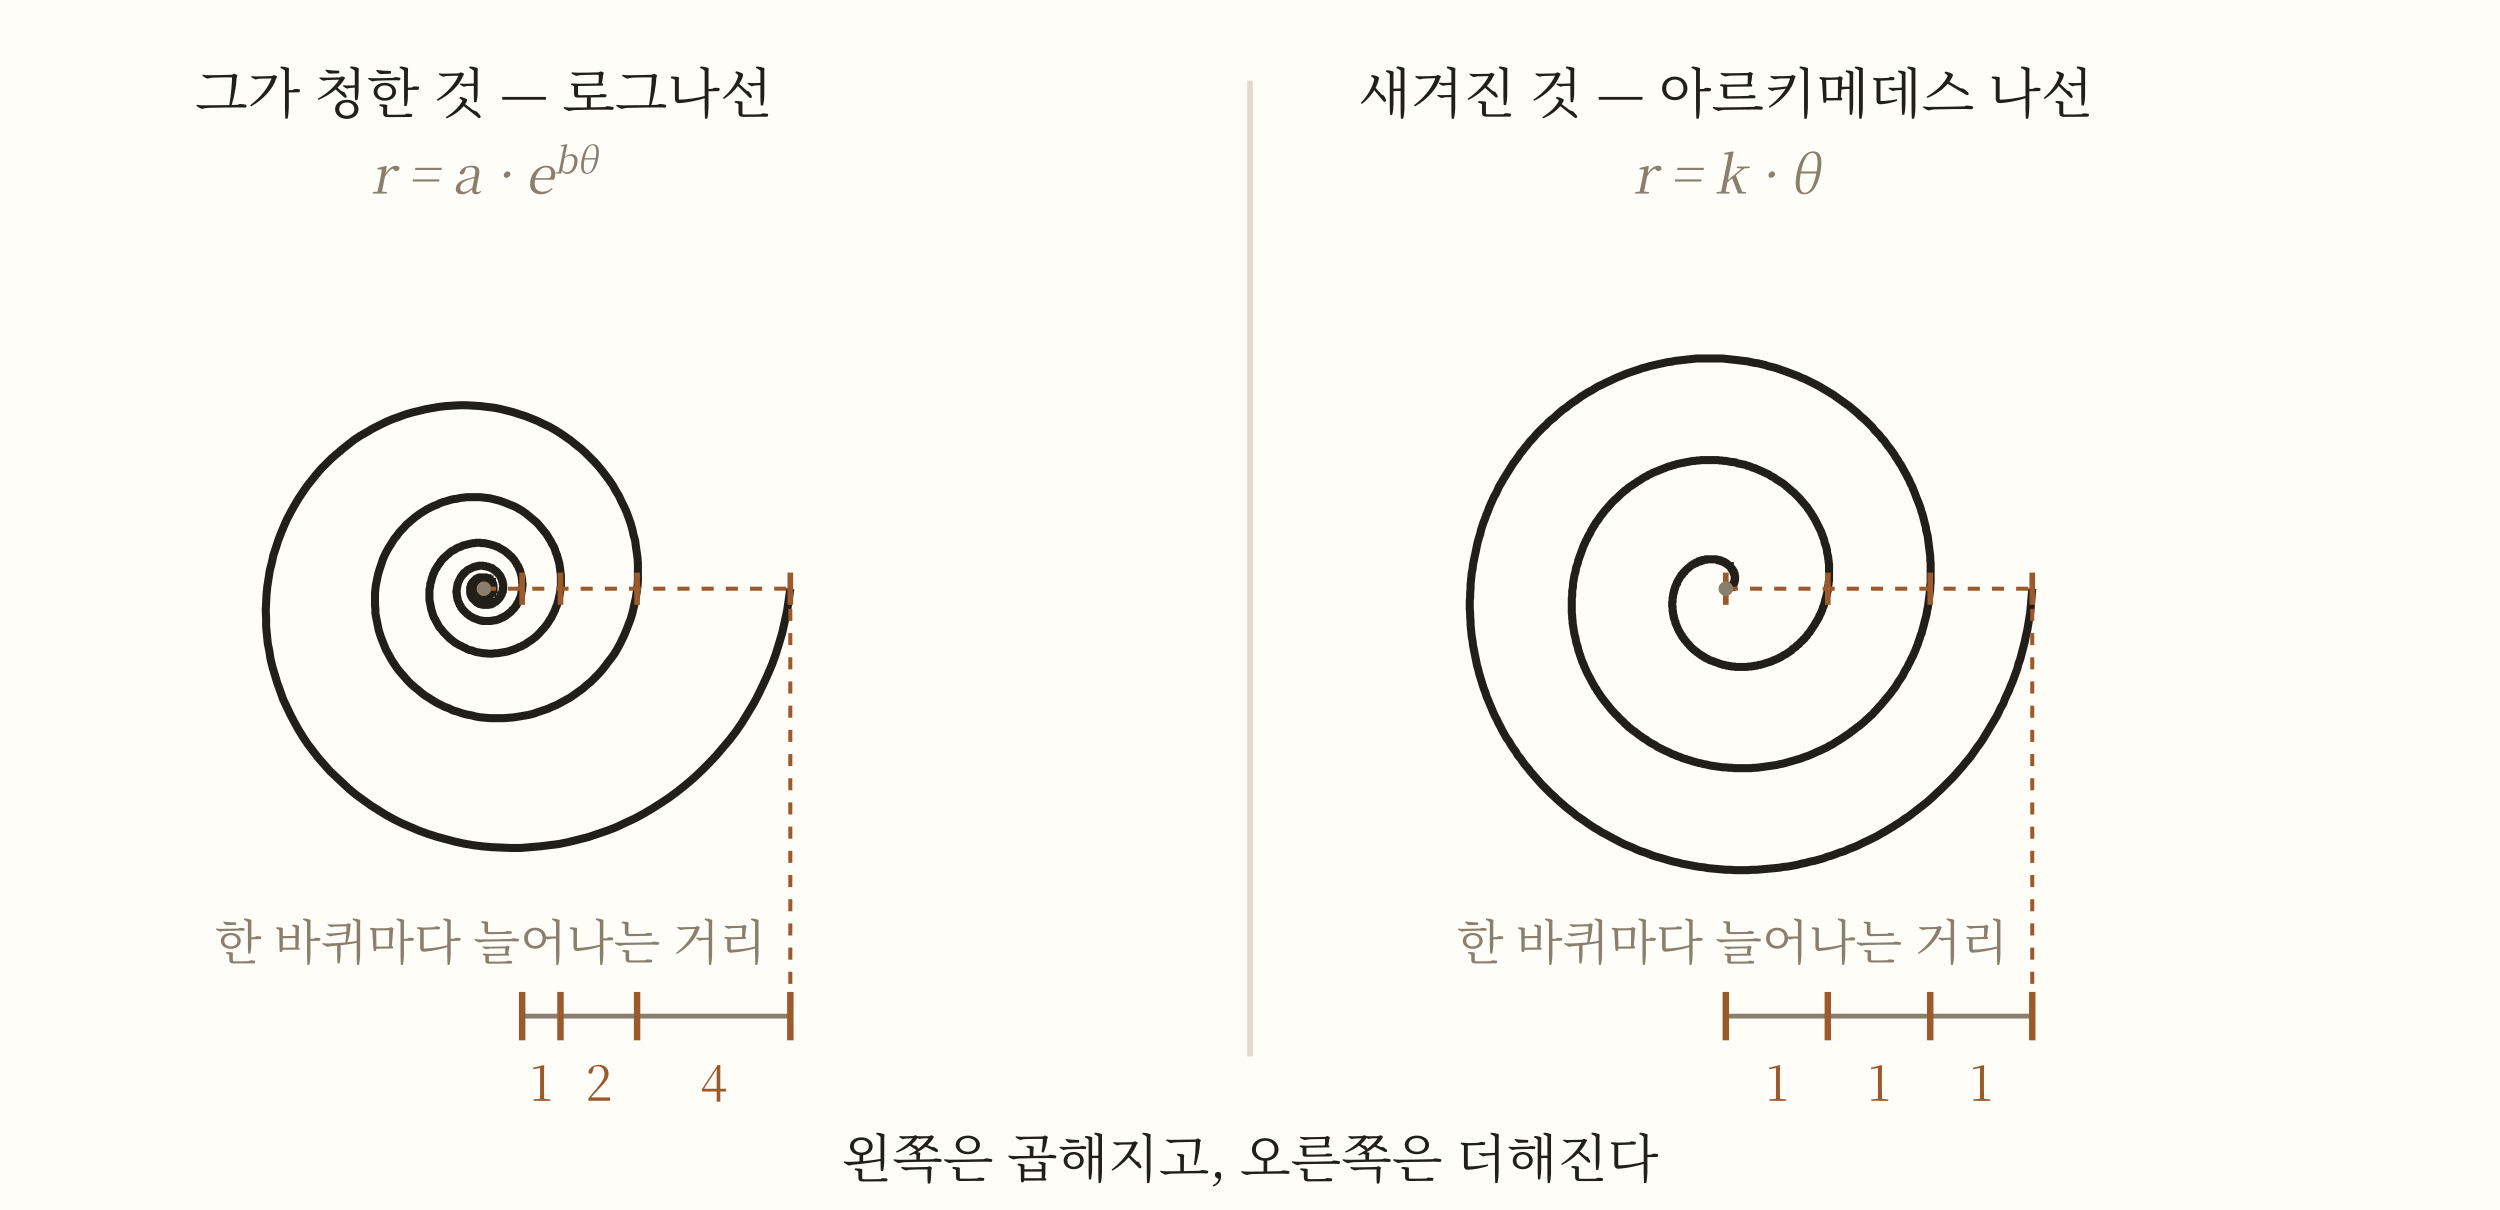
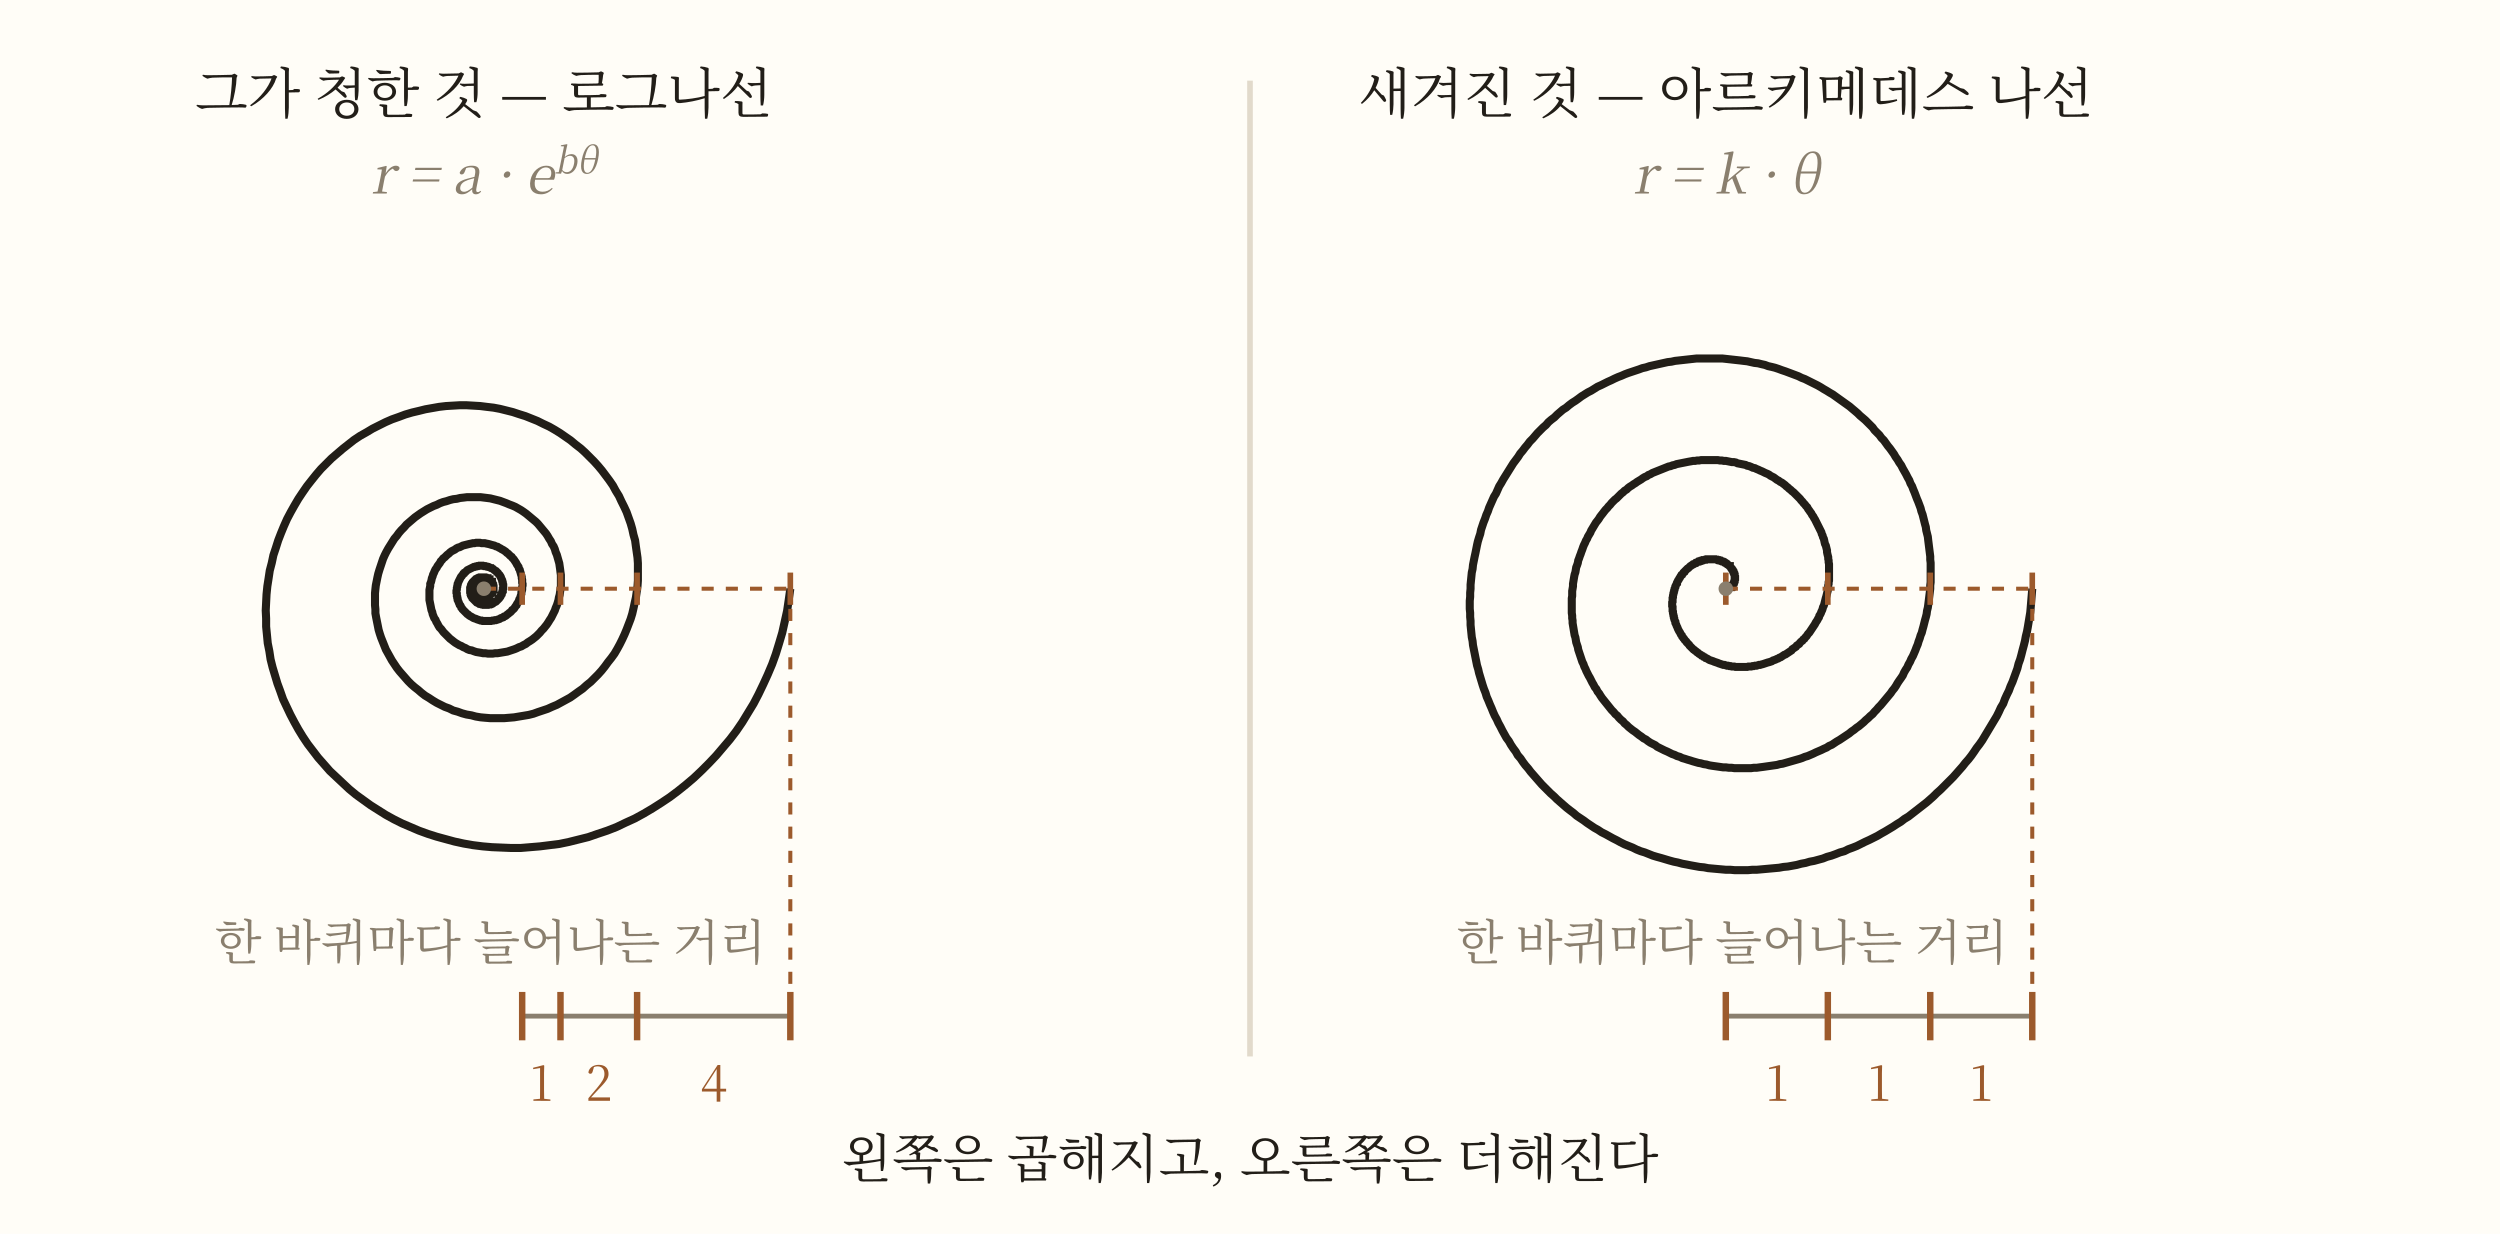
- <svg xmlns="http://www.w3.org/2000/svg" viewBox="0 0 620 300" role="img" aria-label="베르누이가 청한 로그나선과 실제로 새겨진 아르키메데스 나선 — 한 바퀴마다 늘어나는 거리를 가로 반지름선 위에서 잰 비교">
+ <svg xmlns="http://www.w3.org/2000/svg" viewBox="0 0 620 306" role="img" aria-label="베르누이가 청한 로그나선과 실제로 새겨진 아르키메데스 나선 — 한 바퀴마다 늘어나는 거리를 가로 반지름선 위에서 잰 비교">
  <style>text{font-variant-numeric:lining-nums;font-feature-settings:"lnum" 1;}</style>
-   <rect width="620" height="300" fill="#FFFDF7" />
+   <rect width="620" height="306" fill="#FFFDF7" />
  <line x1="310" y1="20" x2="310" y2="262" stroke="#E2DACB" stroke-width="1.4" />
  <text x="120" y="28" font-family="EB Garamond, Georgia, 'Noto Serif KR', 'Noto Serif CJK KR', NanumMyeongjo, Batang, AppleMyungjo, serif" font-size="13.5" fill="#221E18" text-anchor="middle">그가 청한 것 — 로그나선</text>
  <text x="120" y="48" font-family="EB Garamond, Georgia, 'Noto Serif KR', 'Noto Serif CJK KR', NanumMyeongjo, Batang, AppleMyungjo, serif" font-style="italic" font-size="13" fill="#8A7F6E" text-anchor="middle">r = a · e<tspan font-size="9" dy="-5">bθ</tspan>
  </text>
  <polyline points="120.6,146.0 120.6,146.0 120.6,146.0 120.6,145.9 120.6,145.9 120.6,145.9 120.6,145.9 120.6,145.8 120.6,145.8 120.6,145.8 120.6,145.8 120.6,145.8 120.6,145.7 120.6,145.7 120.5,145.7 120.5,145.7 120.5,145.6 120.5,145.6 120.5,145.6 120.5,145.6 120.5,145.6 120.5,145.6 120.4,145.5 120.4,145.5 120.4,145.5 120.4,145.5 120.4,145.5 120.4,145.4 120.3,145.4 120.3,145.4 120.3,145.4 120.3,145.4 120.3,145.4 120.2,145.4 120.2,145.4 120.2,145.3 120.2,145.3 120.1,145.3 120.1,145.3 120.1,145.3 120.1,145.3 120.0,145.3 120.0,145.3 120.0,145.3 120.0,145.3 119.9,145.3 119.9,145.3 119.9,145.3 119.9,145.3 119.8,145.3 119.8,145.3 119.8,145.3 119.8,145.3 119.7,145.3 119.7,145.3 119.7,145.3 119.7,145.3 119.6,145.4 119.6,145.4 119.6,145.4 119.6,145.4 119.5,145.4 119.5,145.4 119.5,145.4 119.5,145.5 119.4,145.5 119.4,145.5 119.4,145.5 119.4,145.5 119.4,145.5 119.3,145.6 119.3,145.6 119.3,145.6 119.3,145.6 119.3,145.7 119.3,145.7 119.2,145.7 119.2,145.7 119.2,145.8 119.2,145.8 119.2,145.8 119.2,145.9 119.2,145.9 119.2,145.9 119.2,145.9 119.2,146.0 119.2,146.0 119.2,146.0 119.2,146.1 119.2,146.1 119.2,146.1 119.2,146.2 119.2,146.2 119.2,146.2 119.2,146.3 119.2,146.3 119.2,146.3 119.2,146.4 119.2,146.4 119.2,146.4 119.2,146.4 119.2,146.5 119.3,146.5 119.3,146.5 119.3,146.6 119.3,146.6 119.3,146.6 119.3,146.6 119.4,146.7 119.4,146.7 119.4,146.7 119.4,146.7 119.5,146.8 119.5,146.8 119.5,146.8 119.5,146.8 119.6,146.9 119.6,146.9 119.6,146.9 119.7,146.9 119.7,146.9 119.7,146.9 119.8,146.9 119.8,147.0 119.8,147.0 119.9,147.0 119.9,147.0 119.9,147.0 120.0,147.0 120.0,147.0 120.1,147.0 120.1,147.0 120.1,147.0 120.2,147.0 120.2,147.0 120.2,147.0 120.3,147.0 120.3,147.0 120.4,147.0 120.4,147.0 120.4,147.0 120.5,146.9 120.5,146.9 120.5,146.9 120.6,146.9 120.6,146.9 120.6,146.9 120.7,146.8 120.7,146.8 120.7,146.8 120.8,146.8 120.8,146.7 120.8,146.7 120.9,146.7 120.9,146.7 120.9,146.6 120.9,146.6 121.0,146.6 121.0,146.5 121.0,146.5 121.0,146.5 121.1,146.4 121.1,146.4 121.1,146.3 121.1,146.3 121.1,146.3 121.1,146.2 121.2,146.2 121.2,146.1 121.2,146.1 121.2,146.1 121.2,146.0 121.2,146.0 121.2,145.9 121.2,145.9 121.2,145.8 121.2,145.8 121.2,145.8 121.2,145.7 121.2,145.7 121.2,145.6 121.2,145.6 121.1,145.5 121.1,145.5 121.1,145.4 121.1,145.4 121.1,145.4 121.1,145.3 121.0,145.3 121.0,145.2 121.0,145.2 121.0,145.2 120.9,145.1 120.9,145.1 120.9,145.0 120.8,145.0 120.8,145.0 120.8,144.9 120.7,144.9 120.7,144.9 120.7,144.8 120.6,144.8 120.6,144.8 120.5,144.8 120.5,144.7 120.5,144.7 120.4,144.7 120.4,144.7 120.3,144.7 120.3,144.6 120.2,144.6 120.2,144.6 120.1,144.6 120.1,144.6 120.0,144.6 120.0,144.6 119.9,144.6 119.9,144.6 119.8,144.6 119.8,144.6 119.7,144.6 119.6,144.6 119.6,144.6 119.5,144.6 119.5,144.6 119.4,144.6 119.4,144.7 119.3,144.7 119.3,144.7 119.2,144.7 119.2,144.7 119.1,144.8 119.1,144.8 119.0,144.8 119.0,144.9 118.9,144.9 118.9,144.9 118.9,145.0 118.8,145.0 118.8,145.0 118.7,145.1 118.7,145.1 118.7,145.2 118.6,145.2 118.6,145.3 118.6,145.3 118.5,145.4 118.5,145.4 118.5,145.5 118.4,145.5 118.4,145.6 118.4,145.6 118.4,145.7 118.4,145.8 118.4,145.8 118.3,145.9 118.3,145.9 118.3,146.0 118.3,146.1 118.3,146.1 118.3,146.2 118.3,146.2 118.3,146.3 118.3,146.4 118.3,146.4 118.3,146.5 118.4,146.6 118.4,146.6 118.4,146.7 118.4,146.7 118.4,146.8 118.4,146.9 118.5,146.9 118.5,147.0 118.5,147.0 118.6,147.1 118.6,147.2 118.6,147.2 118.7,147.3 118.7,147.3 118.8,147.4 118.8,147.4 118.9,147.5 118.9,147.5 119.0,147.6 119.0,147.6 119.1,147.6 119.1,147.7 119.2,147.7 119.3,147.8 119.3,147.8 119.4,147.8 119.4,147.9 119.5,147.9 119.6,147.9 119.6,147.9 119.7,147.9 119.8,148.0 119.9,148.0 119.9,148.0 120.0,148.0 120.1,148.0 120.1,148.0 120.2,148.0 120.3,148.0 120.4,148.0 120.4,148.0 120.5,148.0 120.6,148.0 120.7,148.0 120.7,147.9 120.8,147.9 120.9,147.9 121.0,147.9 121.0,147.8 121.1,147.8 121.2,147.8 121.2,147.7 121.3,147.7 121.4,147.7 121.4,147.6 121.5,147.6 121.6,147.5 121.6,147.5 121.7,147.4 121.8,147.3 121.8,147.3 121.9,147.2 121.9,147.2 122.0,147.1 122.0,147.0 122.1,147.0 122.1,146.9 122.1,146.8 122.2,146.7 122.2,146.7 122.2,146.6 122.3,146.5 122.3,146.4 122.3,146.3 122.3,146.2 122.4,146.2 122.4,146.1 122.4,146.0 122.4,145.9 122.4,145.8 122.4,145.7 122.4,145.6 122.4,145.5 122.4,145.5 122.4,145.4 122.3,145.3 122.3,145.2 122.3,145.1 122.3,145.0 122.3,144.9 122.2,144.8 122.2,144.8 122.1,144.7 122.1,144.6 122.1,144.5 122.0,144.4 122.0,144.3 121.9,144.3 121.8,144.2 121.8,144.1 121.7,144.0 121.7,144.0 121.6,143.9 121.5,143.8 121.4,143.8 121.4,143.7 121.3,143.7 121.2,143.6 121.1,143.6 121.0,143.5 120.9,143.5 120.9,143.4 120.8,143.4 120.7,143.3 120.6,143.3 120.5,143.3 120.4,143.2 120.3,143.2 120.2,143.2 120.1,143.2 120.0,143.2 119.9,143.2 119.8,143.2 119.7,143.2 119.6,143.2 119.4,143.2 119.3,143.2 119.2,143.2 119.1,143.2 119.0,143.2 118.9,143.3 118.8,143.3 118.7,143.3 118.6,143.4 118.5,143.4 118.4,143.5 118.3,143.5 118.2,143.6 118.1,143.6 118.0,143.7 117.9,143.7 117.8,143.8 117.7,143.9 117.7,144.0 117.6,144.0 117.5,144.1 117.4,144.2 117.3,144.3 117.3,144.4 117.2,144.5 117.1,144.6 117.1,144.7 117.0,144.8 117.0,144.9 116.9,145.0 116.9,145.1 116.8,145.2 116.8,145.3 116.7,145.5 116.7,145.6 116.7,145.7 116.7,145.8 116.6,145.9 116.6,146.1 116.6,146.2 116.6,146.3 116.6,146.4 116.6,146.6 116.6,146.7 116.6,146.8 116.7,146.9 116.7,147.1 116.7,147.2 116.7,147.3 116.8,147.4 116.8,147.6 116.9,147.7 116.9,147.8 117.0,147.9 117.0,148.0 117.1,148.1 117.2,148.3 117.2,148.4 117.3,148.5 117.4,148.6 117.5,148.7 117.6,148.8 117.7,148.9 117.8,149.0 117.9,149.1 118.0,149.2 118.1,149.3 118.2,149.3 118.3,149.4 118.4,149.5 118.6,149.6 118.7,149.6 118.8,149.7 119.0,149.7 119.1,149.8 119.2,149.8 119.4,149.9 119.5,149.9 119.6,149.9 119.8,150.0 119.9,150.0 120.1,150.0 120.2,150.0 120.4,150.0 120.5,150.0 120.7,150.0 120.8,150.0 121.0,150.0 121.1,150.0 121.3,149.9 121.4,149.9 121.6,149.9 121.7,149.8 121.9,149.8 122.0,149.7 122.2,149.6 122.3,149.6 122.4,149.5 122.6,149.4 122.7,149.3 122.8,149.3 123.0,149.2 123.1,149.1 123.2,149.0 123.3,148.9 123.5,148.7 123.6,148.6 123.7,148.5 123.8,148.4 123.9,148.2 124.0,148.1 124.1,148.0 124.2,147.8 124.2,147.7 124.3,147.5 124.4,147.4 124.4,147.2 124.5,147.1 124.6,146.9 124.6,146.7 124.7,146.6 124.7,146.4 124.7,146.2 124.7,146.0 124.8,145.9 124.8,145.7 124.8,145.5 124.8,145.3 124.8,145.2 124.8,145.0 124.7,144.8 124.7,144.6 124.7,144.5 124.6,144.3 124.6,144.1 124.5,143.9 124.5,143.8 124.4,143.6 124.3,143.4 124.2,143.2 124.2,143.1 124.1,142.9 124.0,142.8 123.9,142.6 123.7,142.4 123.6,142.3 123.5,142.1 123.4,142.0 123.2,141.9 123.1,141.7 123.0,141.6 122.8,141.5 122.6,141.4 122.5,141.3 122.3,141.1 122.1,141.0 122.0,140.9 121.8,140.9 121.6,140.8 121.4,140.7 121.2,140.6 121.0,140.6 120.8,140.5 120.6,140.5 120.4,140.4 120.2,140.4 120.0,140.4 119.8,140.3 119.6,140.3 119.4,140.3 119.2,140.3 119.0,140.3 118.8,140.3 118.6,140.4 118.3,140.4 118.1,140.5 117.9,140.5 117.7,140.6 117.5,140.6 117.3,140.7 117.1,140.8 116.9,140.9 116.7,141.0 116.5,141.1 116.3,141.2 116.1,141.3 115.9,141.4 115.7,141.6 115.6,141.7 115.4,141.9 115.2,142.0 115.1,142.2 114.9,142.3 114.8,142.5 114.6,142.7 114.5,142.9 114.3,143.1 114.2,143.3 114.1,143.5 114.0,143.7 113.9,143.9 113.8,144.1 113.7,144.3 113.6,144.6 113.5,144.8 113.5,145.0 113.4,145.3 113.4,145.5 113.3,145.8 113.3,146.0 113.3,146.2 113.2,146.5 113.2,146.7 113.2,147.0 113.3,147.2 113.3,147.5 113.3,147.8 113.4,148.0 113.4,148.3 113.5,148.5 113.5,148.8 113.6,149.0 113.7,149.2 113.8,149.5 113.9,149.7 114.0,150.0 114.2,150.2 114.3,150.4 114.4,150.7 114.6,150.9 114.7,151.1 114.9,151.3 115.1,151.5 115.3,151.7 115.5,151.9 115.7,152.1 115.9,152.3 116.1,152.4 116.3,152.6 116.6,152.8 116.8,152.9 117.0,153.0 117.3,153.2 117.5,153.3 117.8,153.4 118.1,153.5 118.3,153.6 118.6,153.7 118.9,153.8 119.2,153.9 119.5,153.9 119.7,154.0 120.0,154.0 120.3,154.0 120.6,154.0 120.9,154.0 121.2,154.0 121.5,154.0 121.8,154.0 122.1,153.9 122.4,153.9 122.7,153.8 123.0,153.8 123.3,153.7 123.6,153.6 123.9,153.5 124.2,153.3 124.5,153.2 124.8,153.1 125.0,152.9 125.3,152.8 125.6,152.6 125.8,152.4 126.1,152.2 126.3,152.0 126.6,151.8 126.8,151.6 127.0,151.3 127.3,151.1 127.5,150.9 127.7,150.6 127.9,150.3 128.1,150.1 128.2,149.8 128.4,149.5 128.6,149.2 128.7,148.9 128.8,148.6 129.0,148.3 129.1,147.9 129.2,147.6 129.3,147.3 129.3,146.9 129.4,146.6 129.5,146.2 129.5,145.9 129.5,145.6 129.6,145.2 129.6,144.8 129.5,144.5 129.5,144.1 129.5,143.8 129.4,143.4 129.4,143.1 129.3,142.7 129.2,142.4 129.1,142.0 129.0,141.7 128.9,141.3 128.7,141.0 128.6,140.6 128.4,140.3 128.2,140.0 128.0,139.6 127.8,139.3 127.6,139.0 127.4,138.7 127.1,138.4 126.9,138.1 126.6,137.9 126.3,137.6 126.0,137.3 125.7,137.1 125.4,136.8 125.1,136.6 124.8,136.4 124.4,136.2 124.1,136.0 123.7,135.8 123.4,135.6 123.0,135.5 122.6,135.3 122.2,135.2 121.8,135.1 121.5,135.0 121.1,134.9 120.6,134.8 120.2,134.7 119.8,134.7 119.4,134.7 119.0,134.6 118.6,134.6 118.1,134.6 117.7,134.7 117.3,134.7 116.9,134.8 116.4,134.9 116.0,135.0 115.6,135.1 115.2,135.2 114.8,135.3 114.4,135.5 114.0,135.7 113.6,135.8 113.2,136.0 112.8,136.3 112.4,136.5 112.0,136.7 111.6,137.0 111.3,137.3 110.9,137.6 110.6,137.9 110.3,138.2 109.9,138.5 109.6,138.9 109.3,139.2 109.1,139.6 108.8,140.0 108.5,140.4 108.3,140.8 108.0,141.2 107.8,141.6 107.6,142.1 107.4,142.5 107.3,142.9 107.1,143.4 107.0,143.9 106.9,144.3 106.7,144.8 106.7,145.3 106.6,145.8 106.5,146.3 106.5,146.8 106.5,147.3 106.5,147.8 106.5,148.3 106.5,148.8 106.6,149.3 106.7,149.8 106.8,150.3 106.9,150.8 107.0,151.3 107.2,151.8 107.3,152.3 107.5,152.8 107.7,153.3 108.0,153.7 108.2,154.2 108.5,154.7 108.7,155.1 109.0,155.6 109.4,156.0 109.7,156.4 110.0,156.8 110.4,157.2 110.8,157.6 111.2,158.0 111.6,158.4 112.0,158.7 112.5,159.1 112.9,159.4 113.4,159.7 113.9,160.0 114.4,160.2 114.9,160.5 115.4,160.7 115.9,161.0 116.4,161.2 117.0,161.3 117.5,161.5 118.1,161.7 118.7,161.8 119.3,161.9 119.8,162.0 120.4,162.0 121.0,162.1 121.6,162.1 122.2,162.1 122.8,162.0 123.4,162.0 124.0,161.9 124.6,161.8 125.2,161.7 125.8,161.6 126.4,161.4 127.0,161.2 127.6,161.0 128.1,160.8 128.7,160.5 129.3,160.3 129.8,160.0 130.4,159.7 130.9,159.3 131.4,159.0 132.0,158.6 132.5,158.2 133.0,157.8 133.4,157.4 133.9,156.9 134.3,156.4 134.8,155.9 135.2,155.4 135.6,154.9 136.0,154.3 136.3,153.8 136.7,153.2 137.0,152.6 137.3,152.0 137.6,151.4 137.8,150.8 138.1,150.1 138.3,149.5 138.5,148.8 138.6,148.2 138.8,147.5 138.9,146.8 139.0,146.1 139.1,145.4 139.1,144.7 139.1,144.0 139.1,143.3 139.1,142.6 139.0,141.9 138.9,141.1 138.8,140.4 138.7,139.7 138.5,139.0 138.3,138.3 138.1,137.6 137.8,136.9 137.6,136.2 137.3,135.5 136.9,134.9 136.6,134.2 136.2,133.6 135.8,132.9 135.4,132.3 134.9,131.7 134.4,131.1 133.9,130.5 133.4,129.9 132.9,129.4 132.3,128.9 131.7,128.4 131.1,127.9 130.5,127.4 129.8,126.9 129.2,126.5 128.5,126.1 127.8,125.7 127.1,125.4 126.3,125.1 125.6,124.8 124.8,124.5 124.0,124.2 123.2,124.0 122.4,123.8 121.6,123.6 120.8,123.5 120.0,123.4 119.2,123.3 118.3,123.3 117.5,123.3 116.6,123.3 115.8,123.3 115.0,123.4 114.1,123.5 113.3,123.7 112.4,123.8 111.6,124.0 110.7,124.3 109.9,124.5 109.1,124.8 108.3,125.2 107.5,125.5 106.7,125.9 105.9,126.3 105.1,126.8 104.3,127.3 103.6,127.8 102.9,128.3 102.2,128.9 101.5,129.5 100.8,130.1 100.2,130.8 99.5,131.5 98.9,132.2 98.4,132.9 97.8,133.6 97.3,134.4 96.8,135.2 96.3,136.0 95.8,136.9 95.4,137.7 95.0,138.6 94.7,139.5 94.4,140.4 94.1,141.3 93.8,142.3 93.6,143.2 93.4,144.2 93.2,145.2 93.1,146.1 93.0,147.1 93.0,148.1 93.0,149.1 93.0,150.1 93.1,151.1 93.1,152.1 93.3,153.2 93.5,154.2 93.7,155.2 93.9,156.2 94.2,157.2 94.5,158.1 94.9,159.1 95.3,160.1 95.7,161.1 96.2,162.0 96.7,162.9 97.2,163.8 97.8,164.7 98.4,165.6 99.1,166.5 99.8,167.3 100.5,168.1 101.2,168.9 102.0,169.7 102.8,170.4 103.7,171.1 104.5,171.8 105.4,172.5 106.4,173.1 107.3,173.7 108.3,174.3 109.3,174.8 110.3,175.3 111.4,175.7 112.4,176.2 113.5,176.5 114.6,176.9 115.7,177.2 116.9,177.4 118.0,177.7 119.2,177.9 120.3,178.0 121.5,178.1 122.7,178.1 123.9,178.1 125.1,178.1 126.3,178.0 127.5,177.9 128.7,177.7 129.9,177.5 131.1,177.3 132.3,177.0 133.4,176.6 134.6,176.2 135.8,175.8 136.9,175.3 138.1,174.8 139.2,174.2 140.3,173.6 141.4,173.0 142.4,172.3 143.5,171.5 144.5,170.8 145.5,169.9 146.5,169.1 147.4,168.2 148.3,167.3 149.2,166.3 150.0,165.3 150.8,164.2 151.6,163.2 152.4,162.1 153.1,160.9 153.7,159.8 154.3,158.6 154.9,157.3 155.4,156.1 155.9,154.8 156.4,153.5 156.8,152.2 157.1,150.9 157.4,149.5 157.7,148.2 157.9,146.8 158.1,145.4 158.2,144.0 158.2,142.6 158.2,141.2 158.2,139.7 158.1,138.3 157.9,136.9 157.7,135.5 157.5,134.0 157.1,132.6 156.8,131.2 156.4,129.8 155.9,128.4 155.4,127.0 154.8,125.7 154.1,124.3 153.5,123.0 152.7,121.7 152.0,120.4 151.1,119.1 150.2,117.9 149.3,116.7 148.3,115.5 147.3,114.4 146.2,113.3 145.1,112.2 144.0,111.2 142.7,110.2 141.5,109.2 140.2,108.3 138.9,107.4 137.6,106.6 136.2,105.8 134.7,105.1 133.3,104.4 131.8,103.8 130.3,103.2 128.7,102.7 127.2,102.2 125.6,101.8 124.0,101.4 122.4,101.1 120.7,100.9 119.1,100.7 117.4,100.6 115.7,100.5 114.0,100.5 112.3,100.6 110.6,100.7 108.9,100.9 107.2,101.2 105.5,101.5 103.9,101.9 102.2,102.3 100.5,102.8 98.9,103.4 97.2,104.0 95.6,104.7 94.0,105.5 92.4,106.3 90.9,107.2 89.3,108.1 87.8,109.1 86.4,110.2 85.0,111.3 83.6,112.5 82.2,113.7 80.9,115.0 79.6,116.3 78.4,117.7 77.2,119.2 76.1,120.6 75.0,122.2 74.0,123.7 73.0,125.4 72.1,127.0 71.2,128.7 70.4,130.5 69.7,132.2 69.0,134.0 68.4,135.9 67.8,137.7 67.4,139.6 66.9,141.5 66.6,143.5 66.3,145.4 66.1,147.4 66.0,149.4 65.9,151.4 66.0,153.4 66.0,155.4 66.2,157.4 66.4,159.5 66.8,161.5 67.1,163.5 67.6,165.5 68.2,167.5 68.8,169.5 69.5,171.4 70.2,173.4 71.1,175.3 72.0,177.2 73.0,179.1 74.0,180.9 75.1,182.7 76.3,184.5 77.6,186.2 78.9,187.9 80.4,189.6 81.8,191.2 83.4,192.7 85.0,194.2 86.6,195.7 88.3,197.1 90.1,198.4 91.9,199.7 93.8,200.9 95.7,202.1 97.7,203.2 99.7,204.2 101.8,205.1 103.9,206.0 106.1,206.8 108.3,207.5 110.5,208.1 112.7,208.7 115.0,209.2 117.3,209.6 119.7,209.9 122.0,210.1 124.4,210.2 126.8,210.3 129.1,210.3 131.5,210.1 133.9,209.9 136.3,209.6 138.7,209.3 141.1,208.8 143.5,208.2 145.9,207.6 148.2,206.8 150.6,206.0 152.9,205.1 155.2,204.0 157.4,203.0 159.6,201.8 161.8,200.5 164.0,199.1 166.1,197.7 168.1,196.2 170.1,194.6 172.1,192.9 174.0,191.1 175.8,189.3 177.6,187.4 179.3,185.4 181.0,183.4 182.6,181.3 184.1,179.1 185.5,176.8 186.9,174.5 188.1,172.2 189.3,169.7 190.4,167.3 191.5,164.7 192.4,162.2 193.2,159.6 194.0,156.9 194.6,154.2 195.2,151.5 195.6,148.8 196.0,146.0" fill="none" stroke="#221E18" stroke-width="2" />
  <line x1="120" y1="146" x2="196.0" y2="146" stroke="#9C5A2C" stroke-width="1" stroke-dasharray="3 3" />
  <line x1="129.5" y1="142" x2="129.5" y2="150" stroke="#9C5A2C" stroke-width="1.4" />
  <line x1="139.0" y1="142" x2="139.0" y2="150" stroke="#9C5A2C" stroke-width="1.4" />
  <line x1="158.0" y1="142" x2="158.0" y2="150" stroke="#9C5A2C" stroke-width="1.4" />
  <line x1="196.0" y1="142" x2="196.0" y2="150" stroke="#9C5A2C" stroke-width="1.4" />
  <line x1="196.0" y1="151" x2="196.0" y2="244" stroke="#9C5A2C" stroke-width="1" stroke-dasharray="3 3" />
  <circle cx="120" cy="146" r="1.8" fill="#8A7F6E" />
  <line x1="129.5" y1="252" x2="196.0" y2="252" stroke="#8A7F6E" stroke-width="1.2" />
  <line x1="129.5" y1="246" x2="129.5" y2="258" stroke="#9C5A2C" stroke-width="1.6" />
  <line x1="139.0" y1="246" x2="139.0" y2="258" stroke="#9C5A2C" stroke-width="1.6" />
  <line x1="158.0" y1="246" x2="158.0" y2="258" stroke="#9C5A2C" stroke-width="1.6" />
  <line x1="196.0" y1="246" x2="196.0" y2="258" stroke="#9C5A2C" stroke-width="1.6" />
  <text x="134.2" y="273" font-family="EB Garamond, Georgia, 'Noto Serif KR', 'Noto Serif CJK KR', NanumMyeongjo, Batang, AppleMyungjo, serif" font-size="12" fill="#9C5A2C" text-anchor="middle">1</text>
  <text x="148.5" y="273" font-family="EB Garamond, Georgia, 'Noto Serif KR', 'Noto Serif CJK KR', NanumMyeongjo, Batang, AppleMyungjo, serif" font-size="12" fill="#9C5A2C" text-anchor="middle">2</text>
  <text x="177.0" y="273" font-family="EB Garamond, Georgia, 'Noto Serif KR', 'Noto Serif CJK KR', NanumMyeongjo, Batang, AppleMyungjo, serif" font-size="12" fill="#9C5A2C" text-anchor="middle">4</text>
  <text x="190" y="238" font-family="EB Garamond, Georgia, 'Noto Serif KR', 'Noto Serif CJK KR', NanumMyeongjo, Batang, AppleMyungjo, serif" font-size="12" fill="#8A7F6E" text-anchor="end">한 바퀴마다 늘어나는 거리</text>
  <text x="428" y="28" font-family="EB Garamond, Georgia, 'Noto Serif KR', 'Noto Serif CJK KR', NanumMyeongjo, Batang, AppleMyungjo, serif" font-size="13.5" fill="#221E18" text-anchor="middle">새겨진 것 — 아르키메데스 나선</text>
  <text x="428" y="48" font-family="EB Garamond, Georgia, 'Noto Serif KR', 'Noto Serif CJK KR', NanumMyeongjo, Batang, AppleMyungjo, serif" font-style="italic" font-size="13" fill="#8A7F6E" text-anchor="middle">r = k · θ</text>
  <polyline points="428.0,146.0 428.1,146.0 428.1,146.0 428.2,146.0 428.3,146.0 428.3,146.0 428.4,146.0 428.4,146.0 428.5,145.9 428.6,145.9 428.6,145.9 428.7,145.9 428.7,145.9 428.8,145.8 428.9,145.8 428.9,145.8 429.0,145.7 429.0,145.7 429.1,145.7 429.2,145.6 429.2,145.6 429.3,145.6 429.3,145.5 429.4,145.5 429.4,145.4 429.5,145.4 429.5,145.3 429.6,145.3 429.6,145.2 429.6,145.2 429.7,145.1 429.7,145.1 429.8,145.0 429.8,145.0 429.9,144.9 429.9,144.8 429.9,144.8 430.0,144.7 430.0,144.6 430.0,144.6 430.0,144.5 430.1,144.4 430.1,144.4 430.1,144.3 430.1,144.2 430.2,144.1 430.2,144.1 430.2,144.0 430.2,143.9 430.2,143.8 430.2,143.8 430.2,143.7 430.3,143.6 430.3,143.5 430.3,143.4 430.3,143.4 430.3,143.3 430.3,143.2 430.3,143.1 430.2,143.0 430.2,142.9 430.2,142.8 430.2,142.8 430.2,142.7 430.2,142.6 430.2,142.5 430.1,142.4 430.1,142.3 430.1,142.2 430.0,142.1 430.0,142.0 430.0,142.0 429.9,141.9 429.9,141.8 429.9,141.7 429.8,141.6 429.8,141.5 429.7,141.4 429.7,141.4 429.6,141.3 429.6,141.2 429.5,141.1 429.4,141.0 429.4,140.9 429.3,140.8 429.3,140.8 429.2,140.7 429.1,140.6 429.0,140.5 429.0,140.4 428.9,140.4 428.8,140.3 428.7,140.2 428.6,140.1 428.6,140.1 428.5,140.0 428.4,139.9 428.3,139.9 428.2,139.8 428.1,139.7 428.0,139.7 427.9,139.6 427.8,139.5 427.7,139.5 427.6,139.4 427.5,139.4 427.4,139.3 427.3,139.3 427.1,139.2 427.0,139.2 426.9,139.1 426.8,139.1 426.7,139.0 426.5,139.0 426.4,139.0 426.3,138.9 426.2,138.9 426.0,138.9 425.9,138.8 425.8,138.8 425.7,138.8 425.5,138.7 425.4,138.7 425.2,138.7 425.1,138.7 425.0,138.7 424.8,138.7 424.7,138.7 424.5,138.7 424.4,138.7 424.3,138.7 424.1,138.7 424.0,138.7 423.8,138.7 423.7,138.7 423.5,138.7 423.4,138.7 423.2,138.7 423.1,138.8 422.9,138.8 422.8,138.8 422.6,138.9 422.5,138.9 422.3,138.9 422.2,139.0 422.0,139.0 421.9,139.1 421.7,139.1 421.6,139.2 421.4,139.2 421.3,139.3 421.1,139.3 421.0,139.4 420.8,139.5 420.7,139.6 420.5,139.6 420.4,139.7 420.2,139.8 420.1,139.9 419.9,140.0 419.8,140.0 419.7,140.1 419.5,140.2 419.4,140.3 419.2,140.4 419.1,140.5 419.0,140.6 418.8,140.8 418.7,140.9 418.5,141.0 418.4,141.1 418.3,141.2 418.1,141.4 418.0,141.5 417.9,141.6 417.8,141.8 417.6,141.9 417.5,142.0 417.4,142.2 417.3,142.3 417.2,142.5 417.0,142.6 416.9,142.8 416.8,142.9 416.7,143.1 416.6,143.3 416.5,143.4 416.4,143.6 416.3,143.8 416.2,143.9 416.1,144.1 416.0,144.3 415.9,144.5 415.9,144.7 415.8,144.8 415.7,145.0 415.6,145.2 415.5,145.4 415.5,145.6 415.4,145.8 415.3,146.0 415.3,146.2 415.2,146.4 415.2,146.6 415.1,146.8 415.1,147.0 415.0,147.2 415.0,147.4 414.9,147.7 414.9,147.9 414.9,148.1 414.8,148.3 414.8,148.5 414.8,148.7 414.8,149.0 414.8,149.2 414.7,149.4 414.7,149.6 414.7,149.9 414.7,150.1 414.7,150.3 414.8,150.5 414.8,150.8 414.8,151.0 414.8,151.2 414.8,151.5 414.9,151.7 414.9,151.9 414.9,152.1 415.0,152.4 415.0,152.6 415.1,152.8 415.1,153.1 415.2,153.3 415.2,153.5 415.3,153.8 415.4,154.0 415.5,154.2 415.5,154.5 415.6,154.7 415.7,154.9 415.8,155.2 415.9,155.4 416.0,155.6 416.1,155.9 416.2,156.1 416.3,156.3 416.4,156.5 416.6,156.8 416.7,157.0 416.8,157.2 416.9,157.4 417.1,157.6 417.2,157.9 417.4,158.1 417.5,158.3 417.7,158.5 417.8,158.7 418.0,158.9 418.2,159.1 418.3,159.3 418.5,159.5 418.7,159.7 418.9,159.9 419.0,160.1 419.2,160.3 419.4,160.5 419.6,160.7 419.8,160.9 420.0,161.1 420.2,161.2 420.4,161.4 420.7,161.6 420.9,161.8 421.1,161.9 421.3,162.1 421.6,162.3 421.8,162.4 422.0,162.6 422.3,162.7 422.5,162.9 422.8,163.0 423.0,163.2 423.3,163.3 423.5,163.4 423.8,163.6 424.0,163.7 424.3,163.8 424.6,163.9 424.9,164.0 425.1,164.1 425.4,164.2 425.7,164.3 426.0,164.4 426.2,164.5 426.5,164.6 426.8,164.7 427.1,164.8 427.4,164.9 427.7,164.9 428.0,165.0 428.3,165.1 428.6,165.1 428.9,165.2 429.2,165.2 429.5,165.3 429.8,165.3 430.1,165.3 430.4,165.4 430.8,165.4 431.1,165.4 431.4,165.4 431.7,165.4 432.0,165.4 432.3,165.4 432.7,165.4 433.0,165.4 433.3,165.4 433.6,165.3 433.9,165.3 434.3,165.3 434.6,165.2 434.9,165.2 435.2,165.1 435.6,165.1 435.9,165.0 436.2,164.9 436.5,164.9 436.8,164.8 437.2,164.7 437.5,164.6 437.8,164.5 438.1,164.4 438.4,164.3 438.8,164.2 439.1,164.1 439.4,164.0 439.7,163.8 440.0,163.7 440.3,163.6 440.7,163.4 441.0,163.3 441.3,163.1 441.6,163.0 441.9,162.8 442.2,162.6 442.5,162.4 442.8,162.3 443.1,162.1 443.4,161.9 443.7,161.7 444.0,161.5 444.3,161.3 444.5,161.0 444.8,160.8 445.1,160.6 445.4,160.4 445.6,160.1 445.9,159.9 446.2,159.7 446.4,159.4 446.7,159.1 447.0,158.9 447.2,158.6 447.5,158.4 447.7,158.1 448.0,157.8 448.2,157.5 448.4,157.2 448.7,156.9 448.9,156.6 449.1,156.3 449.3,156.0 449.5,155.7 449.7,155.4 449.9,155.1 450.1,154.8 450.3,154.4 450.5,154.1 450.7,153.8 450.9,153.4 451.1,153.1 451.2,152.7 451.4,152.4 451.6,152.0 451.7,151.7 451.9,151.3 452.0,151.0 452.1,150.6 452.3,150.2 452.4,149.9 452.5,149.5 452.6,149.1 452.7,148.7 452.8,148.3 452.9,148.0 453.0,147.6 453.1,147.2 453.2,146.8 453.3,146.4 453.3,146.0 453.4,145.6 453.4,145.2 453.5,144.8 453.5,144.4 453.6,144.0 453.6,143.6 453.6,143.2 453.6,142.8 453.6,142.4 453.6,141.9 453.6,141.5 453.6,141.1 453.6,140.7 453.6,140.3 453.6,139.9 453.5,139.4 453.5,139.0 453.4,138.6 453.4,138.2 453.3,137.8 453.2,137.4 453.1,136.9 453.1,136.5 453.0,136.1 452.9,135.7 452.8,135.3 452.6,134.9 452.5,134.5 452.4,134.0 452.3,133.6 452.1,133.2 452.0,132.8 451.8,132.4 451.7,132.0 451.5,131.6 451.3,131.2 451.1,130.8 450.9,130.4 450.7,130.0 450.5,129.6 450.3,129.2 450.1,128.8 449.9,128.5 449.7,128.1 449.4,127.7 449.2,127.3 448.9,126.9 448.7,126.6 448.4,126.2 448.2,125.8 447.9,125.5 447.6,125.1 447.3,124.8 447.0,124.4 446.7,124.1 446.4,123.7 446.1,123.4 445.8,123.1 445.5,122.8 445.1,122.4 444.8,122.1 444.4,121.8 444.1,121.5 443.7,121.2 443.4,120.9 443.0,120.6 442.7,120.3 442.3,120.0 441.9,119.7 441.5,119.5 441.1,119.2 440.7,119.0 440.3,118.7 439.9,118.4 439.5,118.2 439.1,118.0 438.7,117.7 438.3,117.5 437.8,117.3 437.4,117.1 437.0,116.9 436.5,116.7 436.1,116.5 435.6,116.3 435.2,116.1 434.7,116.0 434.3,115.8 433.8,115.6 433.3,115.5 432.9,115.3 432.4,115.2 431.9,115.1 431.4,115.0 430.9,114.9 430.5,114.7 430.0,114.6 429.5,114.6 429.0,114.5 428.5,114.4 428.0,114.3 427.5,114.3 427.0,114.2 426.5,114.2 426.0,114.1 425.5,114.1 425.0,114.1 424.5,114.1 424.0,114.1 423.5,114.1 422.9,114.1 422.4,114.1 421.9,114.1 421.4,114.2 420.9,114.2 420.4,114.3 419.9,114.3 419.4,114.4 418.8,114.5 418.3,114.6 417.8,114.7 417.3,114.8 416.8,114.9 416.3,115.0 415.8,115.1 415.3,115.3 414.8,115.4 414.3,115.6 413.8,115.7 413.3,115.9 412.8,116.1 412.3,116.3 411.8,116.5 411.3,116.7 410.8,116.9 410.3,117.1 409.8,117.3 409.3,117.6 408.8,117.8 408.4,118.1 407.9,118.3 407.4,118.6 407.0,118.9 406.5,119.2 406.0,119.5 405.6,119.8 405.1,120.1 404.7,120.4 404.2,120.7 403.8,121.0 403.4,121.4 402.9,121.7 402.5,122.1 402.1,122.4 401.7,122.8 401.3,123.2 400.9,123.6 400.5,123.9 400.1,124.3 399.7,124.7 399.3,125.2 398.9,125.6 398.6,126.0 398.2,126.4 397.8,126.9 397.5,127.3 397.1,127.8 396.8,128.2 396.5,128.7 396.2,129.1 395.8,129.6 395.5,130.1 395.2,130.6 394.9,131.1 394.6,131.6 394.4,132.1 394.1,132.6 393.8,133.1 393.6,133.6 393.3,134.1 393.1,134.6 392.8,135.2 392.6,135.7 392.4,136.3 392.2,136.8 392.0,137.4 391.8,137.9 391.6,138.5 391.4,139.0 391.3,139.6 391.1,140.2 390.9,140.7 390.8,141.3 390.7,141.9 390.5,142.5 390.4,143.0 390.3,143.6 390.2,144.2 390.1,144.8 390.1,145.4 390.0,146.0 389.9,146.6 389.9,147.2 389.9,147.8 389.8,148.4 389.8,149.0 389.8,149.6 389.8,150.2 389.8,150.8 389.8,151.4 389.8,152.0 389.9,152.7 389.9,153.3 390.0,153.9 390.0,154.5 390.1,155.1 390.2,155.7 390.3,156.3 390.4,156.9 390.5,157.5 390.7,158.1 390.8,158.7 390.9,159.3 391.1,159.9 391.3,160.5 391.4,161.1 391.6,161.7 391.8,162.3 392.0,162.9 392.2,163.5 392.4,164.1 392.7,164.7 392.9,165.3 393.2,165.9 393.4,166.4 393.7,167.0 394.0,167.6 394.3,168.1 394.6,168.7 394.9,169.3 395.2,169.8 395.5,170.4 395.9,170.9 396.2,171.5 396.6,172.0 396.9,172.5 397.3,173.1 397.7,173.6 398.1,174.1 398.5,174.6 398.9,175.1 399.3,175.6 399.7,176.1 400.2,176.6 400.6,177.1 401.1,177.5 401.5,178.0 402.0,178.5 402.5,178.9 402.9,179.4 403.4,179.8 403.9,180.3 404.4,180.7 404.9,181.1 405.5,181.5 406.0,181.9 406.5,182.3 407.1,182.7 407.6,183.1 408.2,183.4 408.7,183.8 409.3,184.2 409.9,184.5 410.5,184.8 411.0,185.2 411.6,185.5 412.2,185.8 412.8,186.1 413.5,186.4 414.1,186.7 414.7,187.0 415.3,187.2 415.9,187.5 416.6,187.7 417.2,188.0 417.9,188.2 418.5,188.4 419.2,188.6 419.8,188.8 420.5,189.0 421.2,189.2 421.8,189.3 422.5,189.5 423.2,189.6 423.9,189.8 424.5,189.9 425.2,190.0 425.9,190.1 426.6,190.2 427.3,190.3 428.0,190.3 428.7,190.4 429.4,190.4 430.1,190.5 430.8,190.5 431.5,190.5 432.2,190.5 432.9,190.5 433.6,190.5 434.3,190.5 435.0,190.4 435.7,190.4 436.4,190.3 437.2,190.2 437.9,190.1 438.6,190.0 439.3,189.9 440.0,189.8 440.7,189.7 441.4,189.5 442.1,189.4 442.8,189.2 443.5,189.0 444.2,188.8 444.9,188.6 445.6,188.4 446.3,188.2 446.9,188.0 447.6,187.7 448.3,187.5 449.0,187.2 449.7,186.9 450.3,186.6 451.0,186.3 451.7,186.0 452.3,185.7 453.0,185.4 453.6,185.0 454.3,184.7 454.9,184.3 455.5,183.9 456.2,183.5 456.8,183.1 457.4,182.7 458.0,182.3 458.6,181.9 459.2,181.4 459.8,181.0 460.4,180.5 461.0,180.1 461.6,179.6 462.2,179.1 462.7,178.6 463.3,178.1 463.8,177.6 464.4,177.1 464.9,176.5 465.4,176.0 465.9,175.4 466.4,174.9 466.9,174.3 467.4,173.7 467.9,173.1 468.4,172.5 468.9,171.9 469.3,171.3 469.8,170.7 470.2,170.1 470.6,169.4 471.0,168.8 471.5,168.1 471.9,167.5 472.2,166.8 472.6,166.1 473.0,165.5 473.3,164.8 473.7,164.1 474.0,163.4 474.4,162.7 474.7,162.0 475.0,161.3 475.3,160.5 475.6,159.8 475.8,159.1 476.1,158.3 476.3,157.6 476.6,156.9 476.8,156.1 477.0,155.4 477.2,154.6 477.4,153.8 477.6,153.1 477.8,152.3 477.9,151.5 478.1,150.7 478.2,150.0 478.3,149.2 478.4,148.4 478.5,147.6 478.6,146.8 478.7,146.0 478.7,145.2 478.8,144.4 478.8,143.6 478.8,142.8 478.8,142.0 478.8,141.2 478.8,140.4 478.8,139.6 478.7,138.8 478.7,138.0 478.6,137.2 478.5,136.4 478.4,135.6 478.3,134.8 478.2,134.0 478.1,133.1 477.9,132.3 477.7,131.5 477.6,130.7 477.4,130.0 477.2,129.2 477.0,128.4 476.8,127.6 476.5,126.8 476.3,126.0 476.0,125.2 475.7,124.4 475.4,123.7 475.1,122.9 474.8,122.1 474.5,121.4 474.2,120.6 473.8,119.9 473.5,119.1 473.1,118.4 472.7,117.6 472.3,116.9 471.9,116.2 471.5,115.4 471.0,114.7 470.6,114.0 470.1,113.3 469.7,112.6 469.2,111.9 468.7,111.2 468.2,110.6 467.7,109.9 467.2,109.2 466.6,108.6 466.1,107.9 465.5,107.3 464.9,106.7 464.4,106.0 463.8,105.4 463.2,104.8 462.6,104.2 461.9,103.6 461.3,103.1 460.7,102.5 460.0,101.9 459.4,101.4 458.7,100.8 458.0,100.3 457.3,99.8 456.6,99.3 455.9,98.8 455.2,98.3 454.5,97.8 453.8,97.4 453.0,96.9 452.3,96.5 451.5,96.0 450.8,95.6 450.0,95.2 449.2,94.8 448.4,94.4 447.6,94.0 446.8,93.7 446.0,93.3 445.2,93.0 444.4,92.7 443.6,92.4 442.8,92.1 441.9,91.8 441.1,91.5 440.2,91.2 439.4,91.0 438.5,90.8 437.7,90.5 436.8,90.3 436.0,90.1 435.1,90.0 434.2,89.8 433.3,89.6 432.4,89.5 431.6,89.4 430.7,89.3 429.8,89.2 428.9,89.1 428.0,89.0 427.1,88.9 426.2,88.9 425.3,88.9 424.4,88.9 423.5,88.9 422.6,88.9 421.7,88.9 420.8,88.9 419.9,89.0 419.0,89.1 418.1,89.2 417.2,89.3 416.3,89.4 415.4,89.5 414.5,89.7 413.6,89.8 412.7,90.0 411.8,90.2 410.9,90.4 410.0,90.6 409.1,90.8 408.2,91.1 407.3,91.3 406.5,91.6 405.6,91.9 404.7,92.2 403.8,92.5 403.0,92.8 402.1,93.2 401.3,93.5 400.4,93.9 399.6,94.3 398.7,94.7 397.9,95.1 397.1,95.5 396.2,95.9 395.4,96.4 394.6,96.9 393.8,97.3 393.0,97.8 392.2,98.3 391.4,98.9 390.7,99.4 389.9,99.9 389.1,100.5 388.4,101.1 387.6,101.6 386.9,102.2 386.2,102.8 385.5,103.5 384.7,104.1 384.0,104.7 383.4,105.4 382.7,106.0 382.0,106.7 381.3,107.4 380.7,108.1 380.1,108.8 379.4,109.5 378.8,110.3 378.2,111.0 377.6,111.8 377.0,112.5 376.5,113.3 375.9,114.1 375.3,114.9 374.8,115.7 374.3,116.5 373.8,117.3 373.3,118.1 372.8,118.9 372.3,119.8 371.8,120.6 371.4,121.5 371.0,122.4 370.5,123.2 370.1,124.1 369.7,125.0 369.3,125.9 369.0,126.8 368.6,127.7 368.3,128.6 367.9,129.6 367.6,130.5 367.3,131.4 367.1,132.4 366.8,133.3 366.5,134.3 366.3,135.2 366.1,136.2 365.9,137.2 365.7,138.1 365.5,139.1 365.3,140.1 365.2,141.1 365.0,142.0 364.9,143.0 364.8,144.0 364.7,145.0 364.7,146.0 364.6,147.0 364.6,148.0 364.5,149.0 364.5,150.0 364.5,151.0 364.6,152.0 364.6,153.0 364.7,154.0 364.7,155.0 364.8,156.0 364.9,157.0 365.0,158.0 365.2,159.0 365.3,160.0 365.5,161.0 365.7,162.0 365.9,163.0 366.1,164.0 366.3,165.0 366.6,166.0 366.8,166.9 367.1,167.9 367.4,168.9 367.7,169.9 368.0,170.8 368.4,171.8 368.7,172.8 369.1,173.7 369.5,174.7 369.9,175.6 370.3,176.6 370.7,177.5 371.2,178.4 371.6,179.3 372.1,180.2 372.6,181.2 373.1,182.1 373.6,183.0 374.2,183.8 374.7,184.7 375.3,185.6 375.9,186.4 376.4,187.3 377.1,188.1 377.7,189.0 378.3,189.8 379.0,190.6 379.6,191.4 380.3,192.2 381.0,193.0 381.7,193.8 382.4,194.6 383.1,195.3 383.9,196.1 384.6,196.8 385.4,197.5 386.1,198.2 386.9,198.9 387.7,199.6 388.5,200.3 389.4,201.0 390.2,201.6 391.0,202.3 391.9,202.9 392.8,203.5 393.6,204.1 394.5,204.7 395.4,205.3 396.3,205.8 397.2,206.4 398.2,206.9 399.1,207.4 400.0,207.9 401.0,208.4 401.9,208.9 402.9,209.4 403.9,209.8 404.9,210.2 405.9,210.7 406.9,211.1 407.9,211.4 408.9,211.8 409.9,212.2 410.9,212.5 412.0,212.8 413.0,213.1 414.0,213.4 415.1,213.7 416.1,213.9 417.2,214.2 418.3,214.4 419.3,214.6 420.4,214.8 421.5,215.0 422.6,215.1 423.6,215.3 424.7,215.4 425.8,215.5 426.9,215.6 428.0,215.7 429.1,215.7 430.2,215.8 431.3,215.8 432.4,215.8 433.5,215.8 434.6,215.7 435.7,215.7 436.8,215.6 437.9,215.5 439.0,215.4 440.1,215.3 441.2,215.2 442.3,215.0 443.4,214.9 444.5,214.7 445.6,214.5 446.7,214.2 447.8,214.0 448.8,213.7 449.9,213.5 451.0,213.2 452.1,212.9 453.1,212.5 454.2,212.2 455.3,211.8 456.3,211.4 457.4,211.1 458.4,210.6 459.5,210.2 460.5,209.8 461.5,209.3 462.5,208.8 463.6,208.3 464.6,207.8 465.6,207.3 466.6,206.7 467.5,206.2 468.5,205.6 469.5,205.0 470.4,204.4 471.4,203.8 472.3,203.1 473.3,202.5 474.2,201.8 475.1,201.1 476.0,200.4 476.9,199.7 477.8,199.0 478.6,198.3 479.5,197.5 480.3,196.7 481.2,195.9 482.0,195.1 482.8,194.3 483.6,193.5 484.4,192.7 485.2,191.8 485.9,191.0 486.7,190.1 487.4,189.2 488.2,188.3 488.9,187.4 489.6,186.4 490.2,185.5 490.9,184.6 491.6,183.6 492.2,182.6 492.8,181.6 493.4,180.6 494.0,179.6 494.6,178.6 495.2,177.6 495.7,176.6 496.2,175.5 496.8,174.5 497.2,173.4 497.7,172.3 498.2,171.3 498.6,170.2 499.1,169.1 499.5,168.0 499.9,166.9 500.3,165.8 500.6,164.6 501.0,163.5 501.3,162.4 501.6,161.2 501.9,160.1 502.2,158.9 502.4,157.8 502.7,156.6 502.9,155.5 503.1,154.3 503.3,153.1 503.5,151.9 503.6,150.8 503.7,149.6 503.8,148.4 503.9,147.2 504.0,146.0" fill="none" stroke="#221E18" stroke-width="2" />
  <line x1="428" y1="146" x2="504.0" y2="146" stroke="#9C5A2C" stroke-width="1" stroke-dasharray="3 3" />
  <line x1="428.0" y1="142" x2="428.0" y2="150" stroke="#9C5A2C" stroke-width="1.4" />
  <line x1="453.3" y1="142" x2="453.3" y2="150" stroke="#9C5A2C" stroke-width="1.4" />
  <line x1="478.7" y1="142" x2="478.7" y2="150" stroke="#9C5A2C" stroke-width="1.4" />
  <line x1="504.0" y1="142" x2="504.0" y2="150" stroke="#9C5A2C" stroke-width="1.4" />
  <line x1="504.0" y1="151" x2="504.0" y2="244" stroke="#9C5A2C" stroke-width="1" stroke-dasharray="3 3" />
  <circle cx="428" cy="146" r="1.8" fill="#8A7F6E" />
  <line x1="428.0" y1="252" x2="504.0" y2="252" stroke="#8A7F6E" stroke-width="1.2" />
  <line x1="428.0" y1="246" x2="428.0" y2="258" stroke="#9C5A2C" stroke-width="1.6" />
  <line x1="453.3" y1="246" x2="453.3" y2="258" stroke="#9C5A2C" stroke-width="1.6" />
  <line x1="478.7" y1="246" x2="478.7" y2="258" stroke="#9C5A2C" stroke-width="1.6" />
  <line x1="504.0" y1="246" x2="504.0" y2="258" stroke="#9C5A2C" stroke-width="1.6" />
  <text x="440.7" y="273" font-family="EB Garamond, Georgia, 'Noto Serif KR', 'Noto Serif CJK KR', NanumMyeongjo, Batang, AppleMyungjo, serif" font-size="12" fill="#9C5A2C" text-anchor="middle">1</text>
  <text x="466.0" y="273" font-family="EB Garamond, Georgia, 'Noto Serif KR', 'Noto Serif CJK KR', NanumMyeongjo, Batang, AppleMyungjo, serif" font-size="12" fill="#9C5A2C" text-anchor="middle">1</text>
  <text x="491.3" y="273" font-family="EB Garamond, Georgia, 'Noto Serif KR', 'Noto Serif CJK KR', NanumMyeongjo, Batang, AppleMyungjo, serif" font-size="12" fill="#9C5A2C" text-anchor="middle">1</text>
  <text x="498" y="238" font-family="EB Garamond, Georgia, 'Noto Serif KR', 'Noto Serif CJK KR', NanumMyeongjo, Batang, AppleMyungjo, serif" font-size="12" fill="#8A7F6E" text-anchor="end">한 바퀴마다 늘어나는 거리</text>
  <text x="310" y="292" font-family="EB Garamond, Georgia, 'Noto Serif KR', 'Noto Serif CJK KR', NanumMyeongjo, Batang, AppleMyungjo, serif" font-size="13" fill="#221E18" text-anchor="middle">왼쪽은 곱해지고, 오른쪽은 더해진다</text>
</svg>
